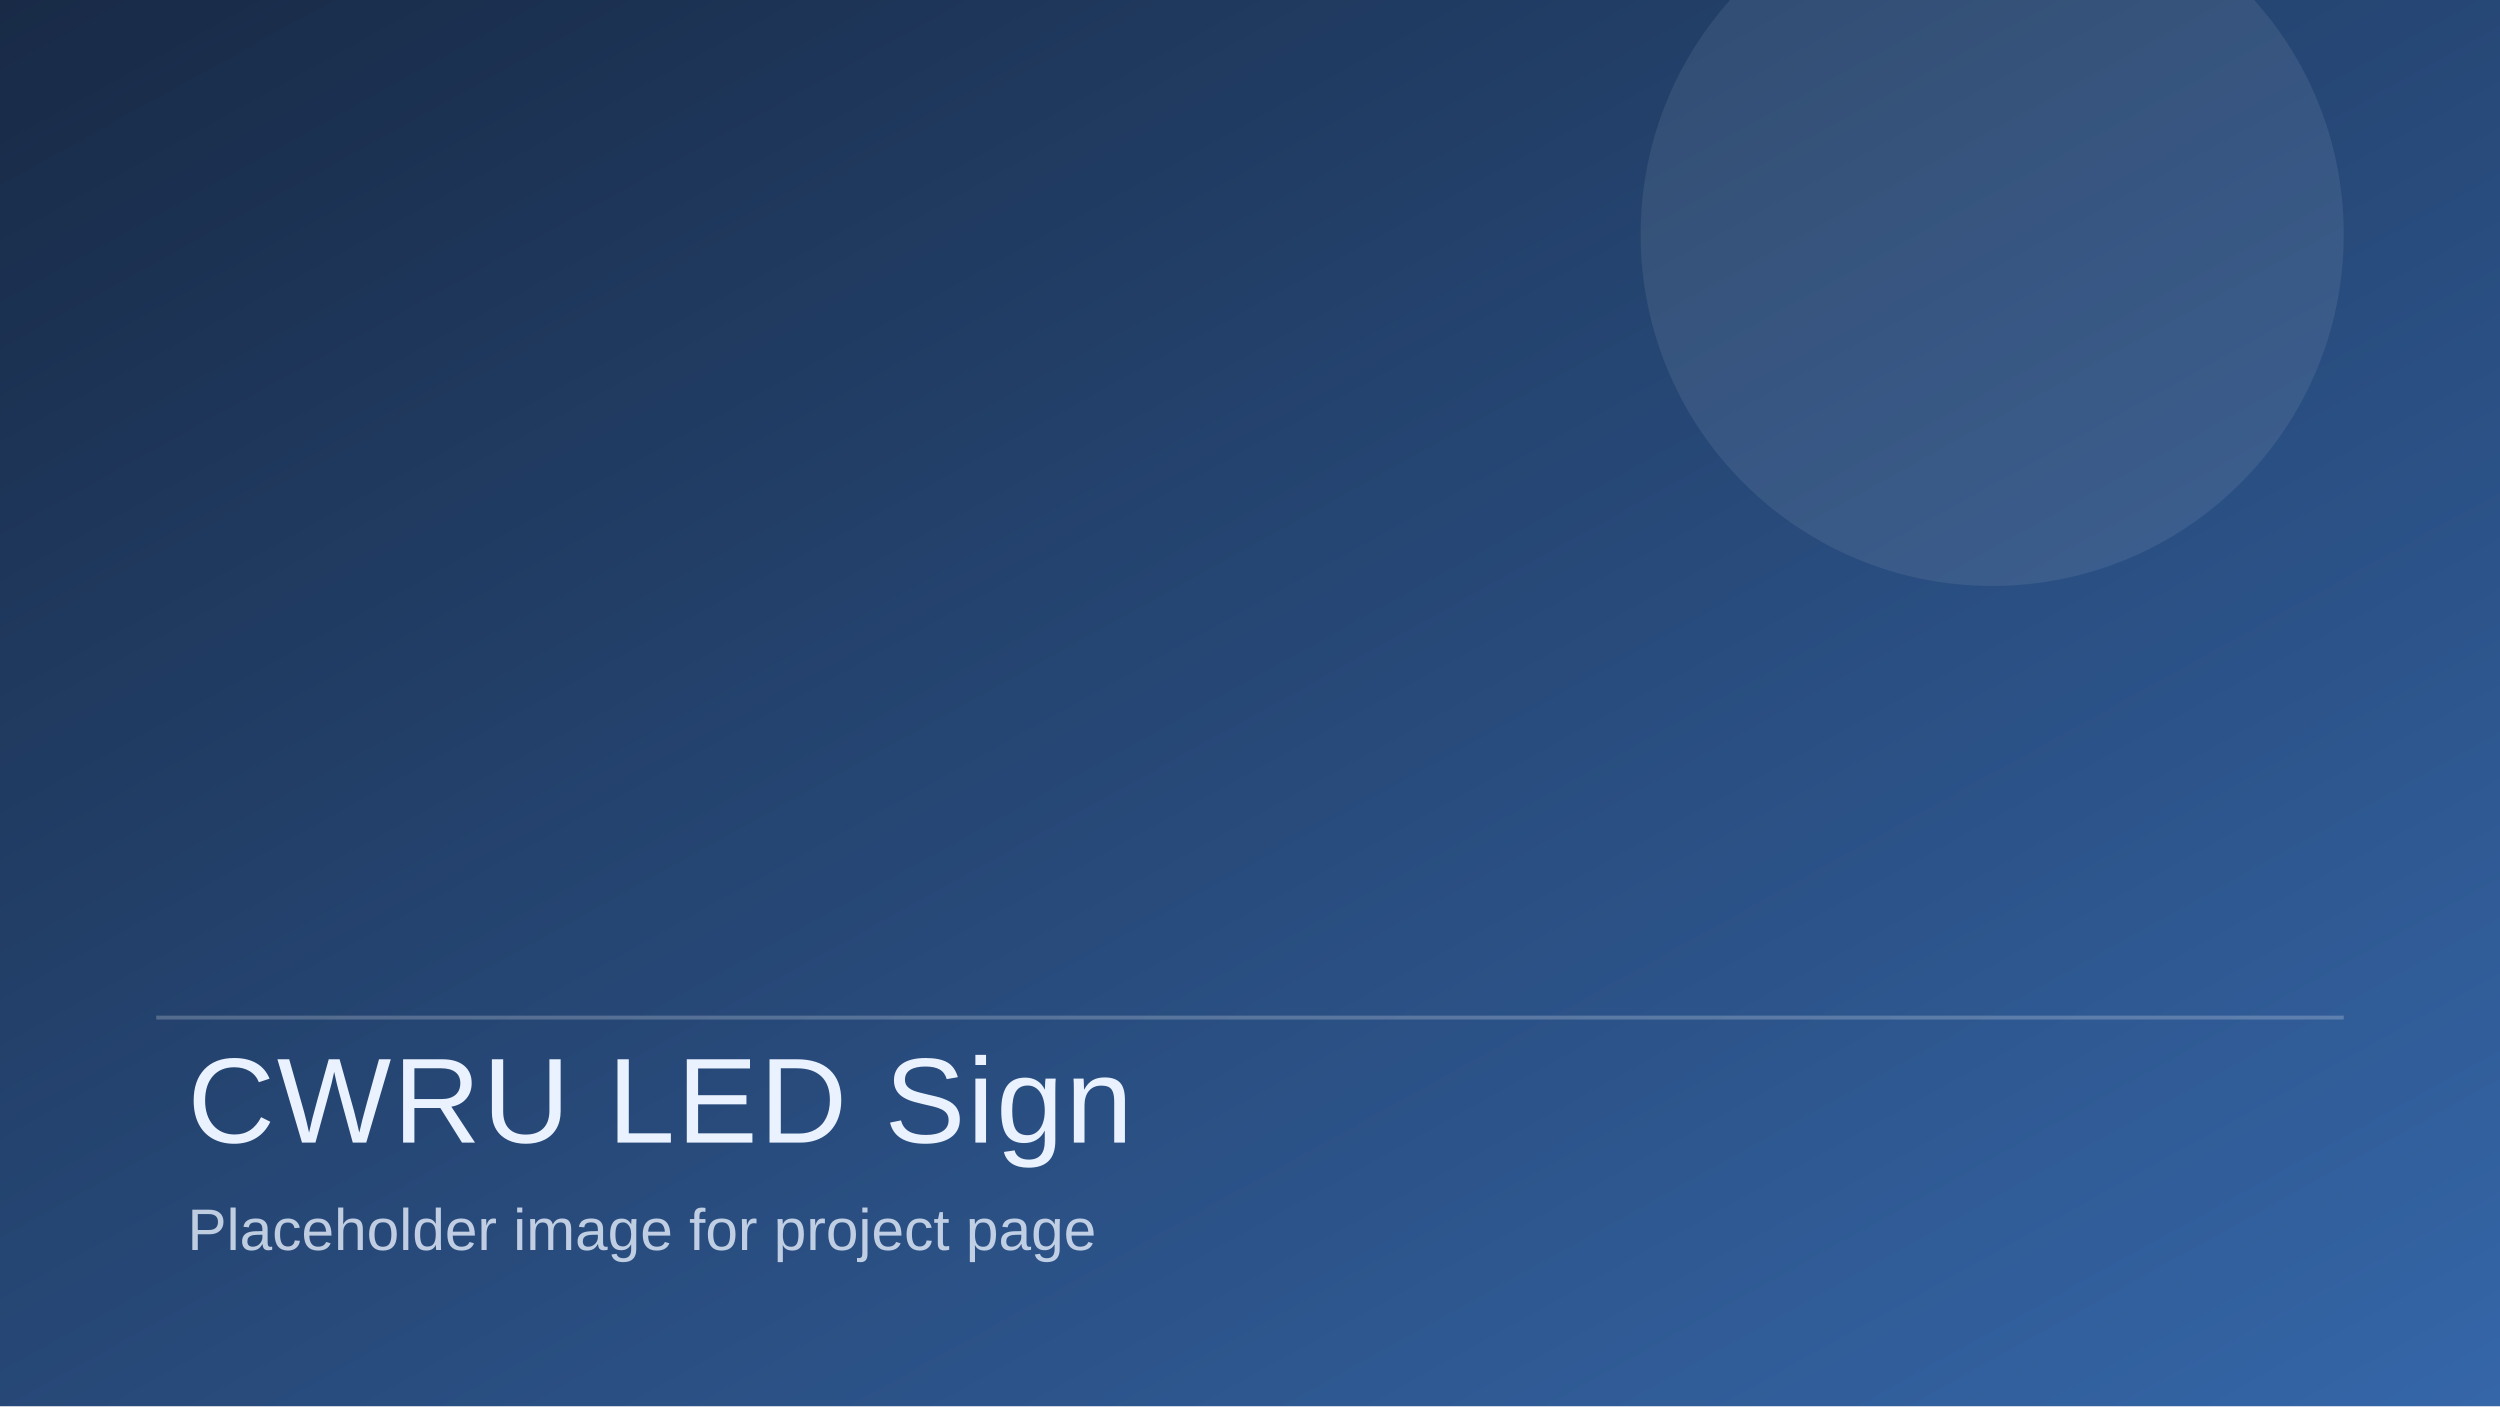
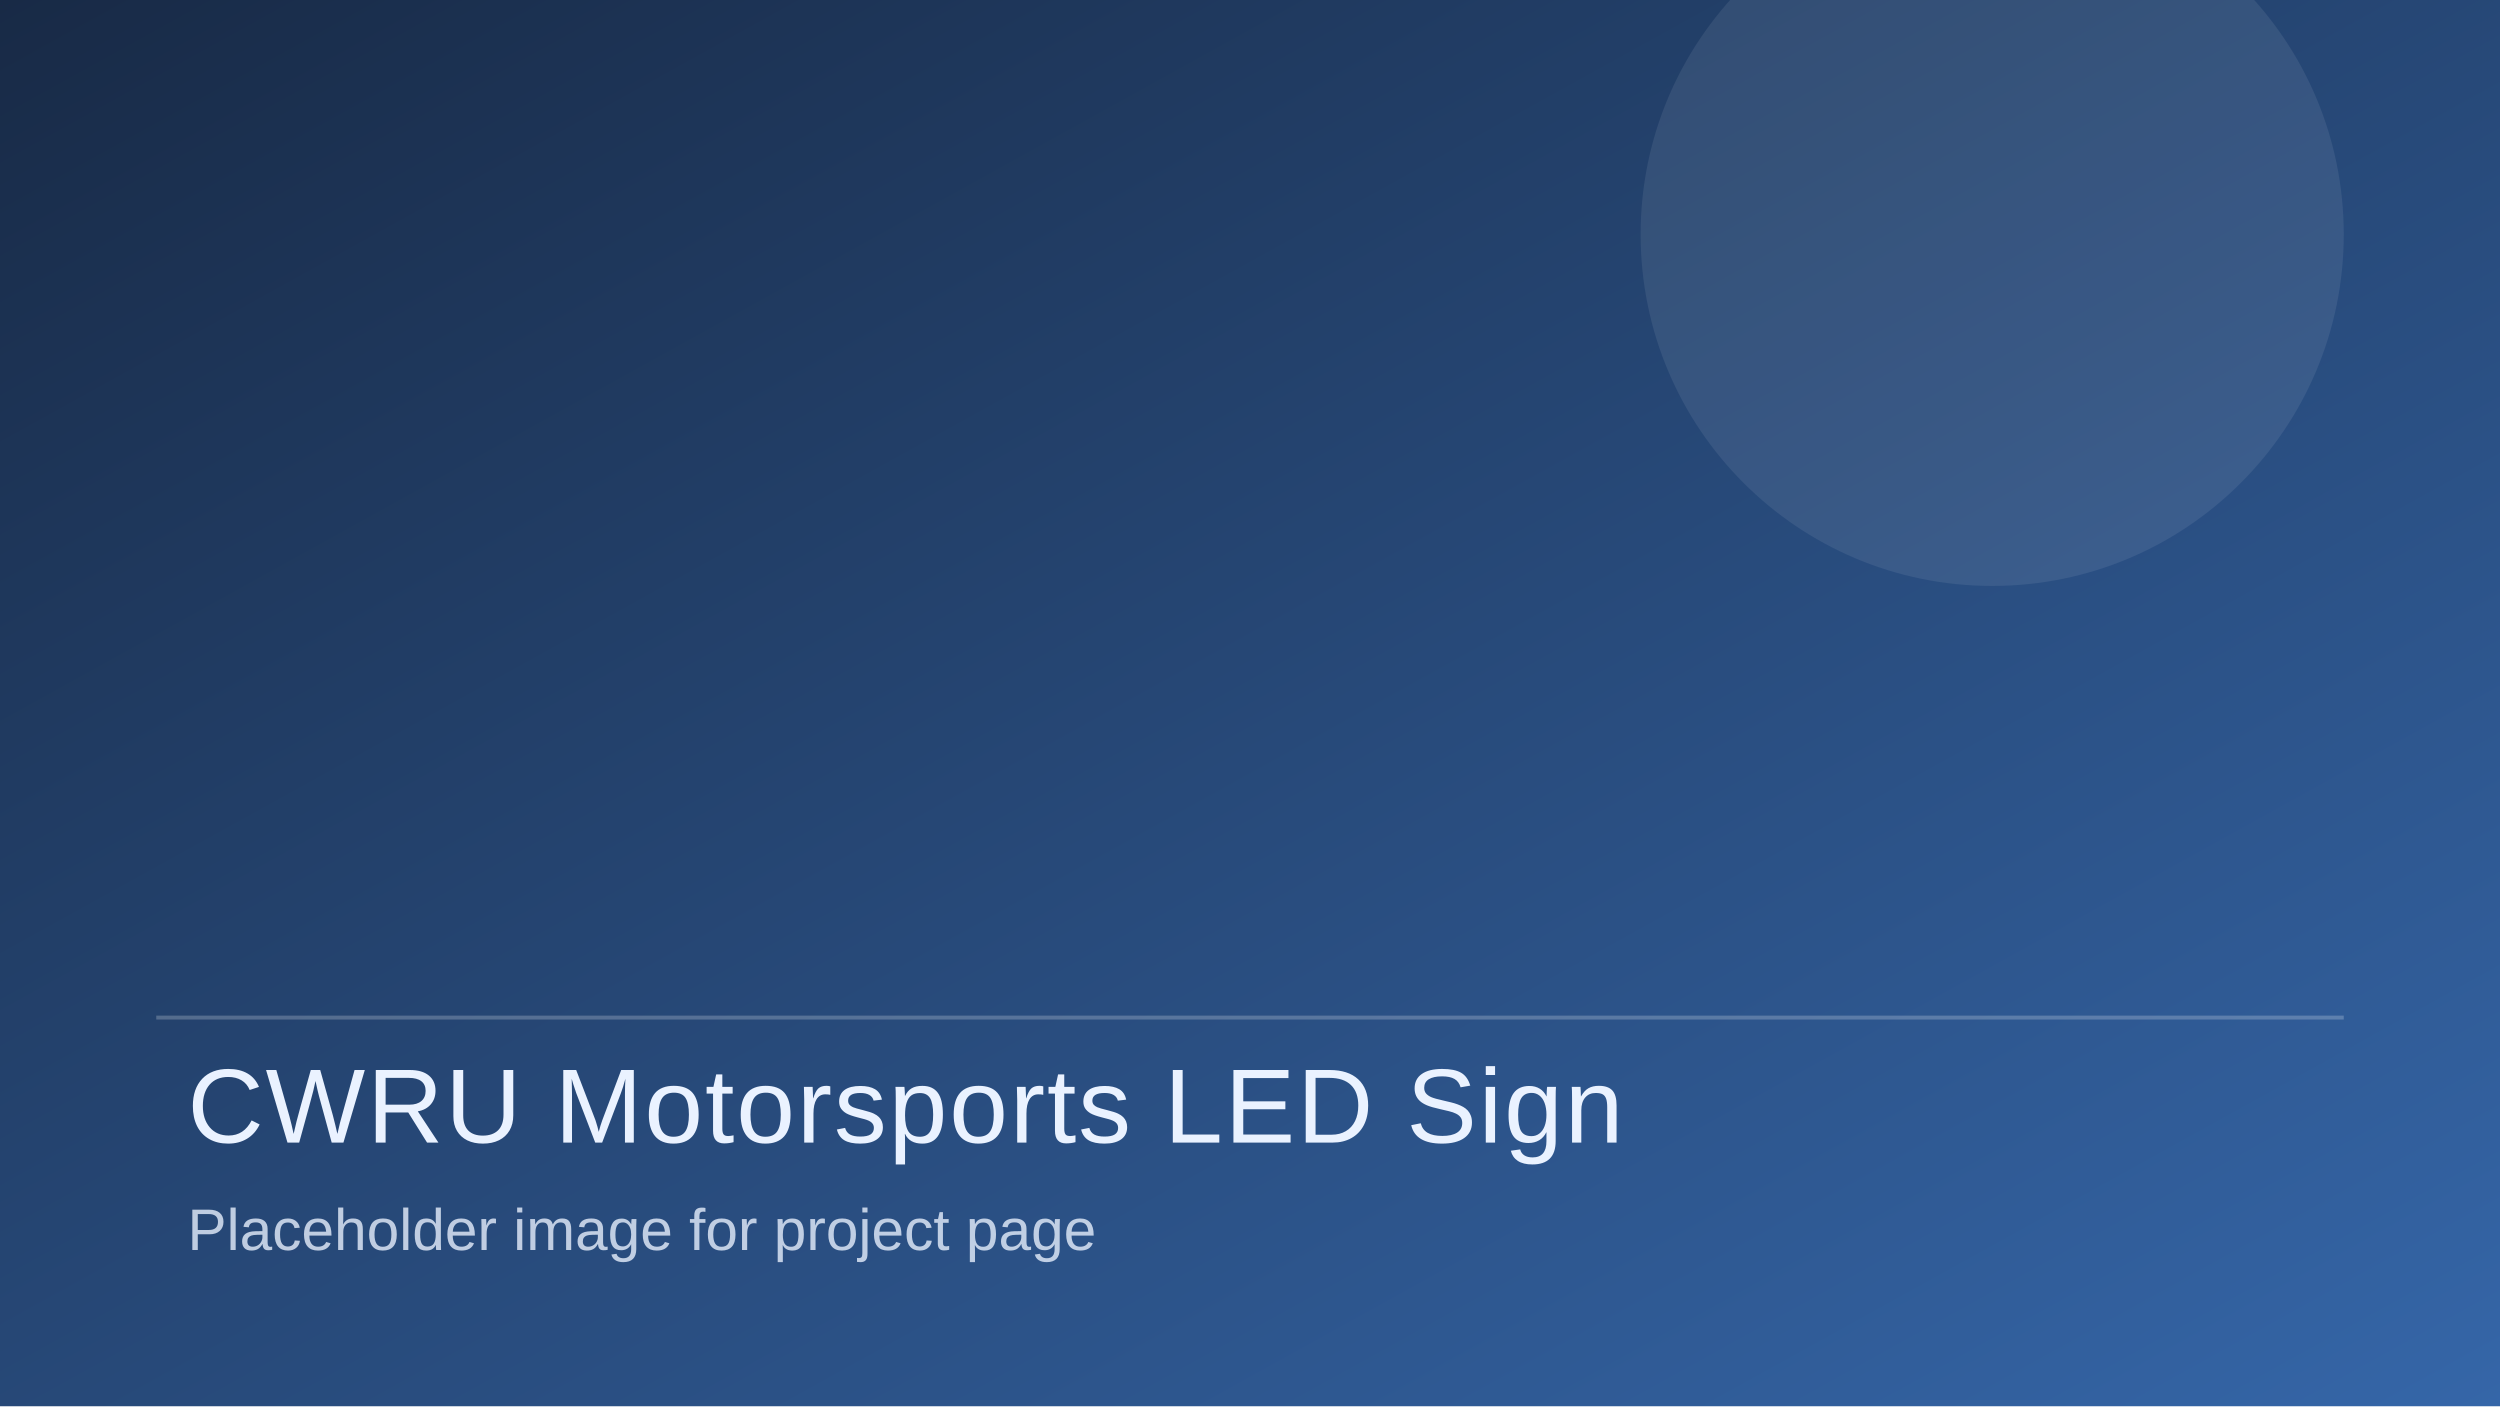
<svg xmlns="http://www.w3.org/2000/svg" viewBox="0 0 1280 720">
  <defs>
    <linearGradient id="g" x1="0" x2="1" y1="0" y2="1">
      <stop offset="0%" stop-color="#182a46" />
      <stop offset="100%" stop-color="#3566a8" />
    </linearGradient>
  </defs>
  <rect width="1280" height="720" fill="url(#g)" />
  <circle cx="1020" cy="120" r="180" fill="rgba(255,255,255,0.08)" />
  <rect x="80" y="520" width="1120" height="2" fill="rgba(255,255,255,0.22)" />
-   <text x="96" y="585" fill="#eaf2ff" font-size="62" font-family="Segoe UI, Arial, sans-serif" letter-spacing="1">CWRU LED Sign</text>
+   <text x="96" y="585" fill="#eaf2ff" font-size="54" font-family="Segoe UI, Arial, sans-serif" letter-spacing="1">CWRU Motorsports LED Sign</text>
  <text x="96" y="640" fill="rgba(234,242,255,0.78)" font-size="30" font-family="Segoe UI, Arial, sans-serif">Placeholder image for project page</text>
</svg>
